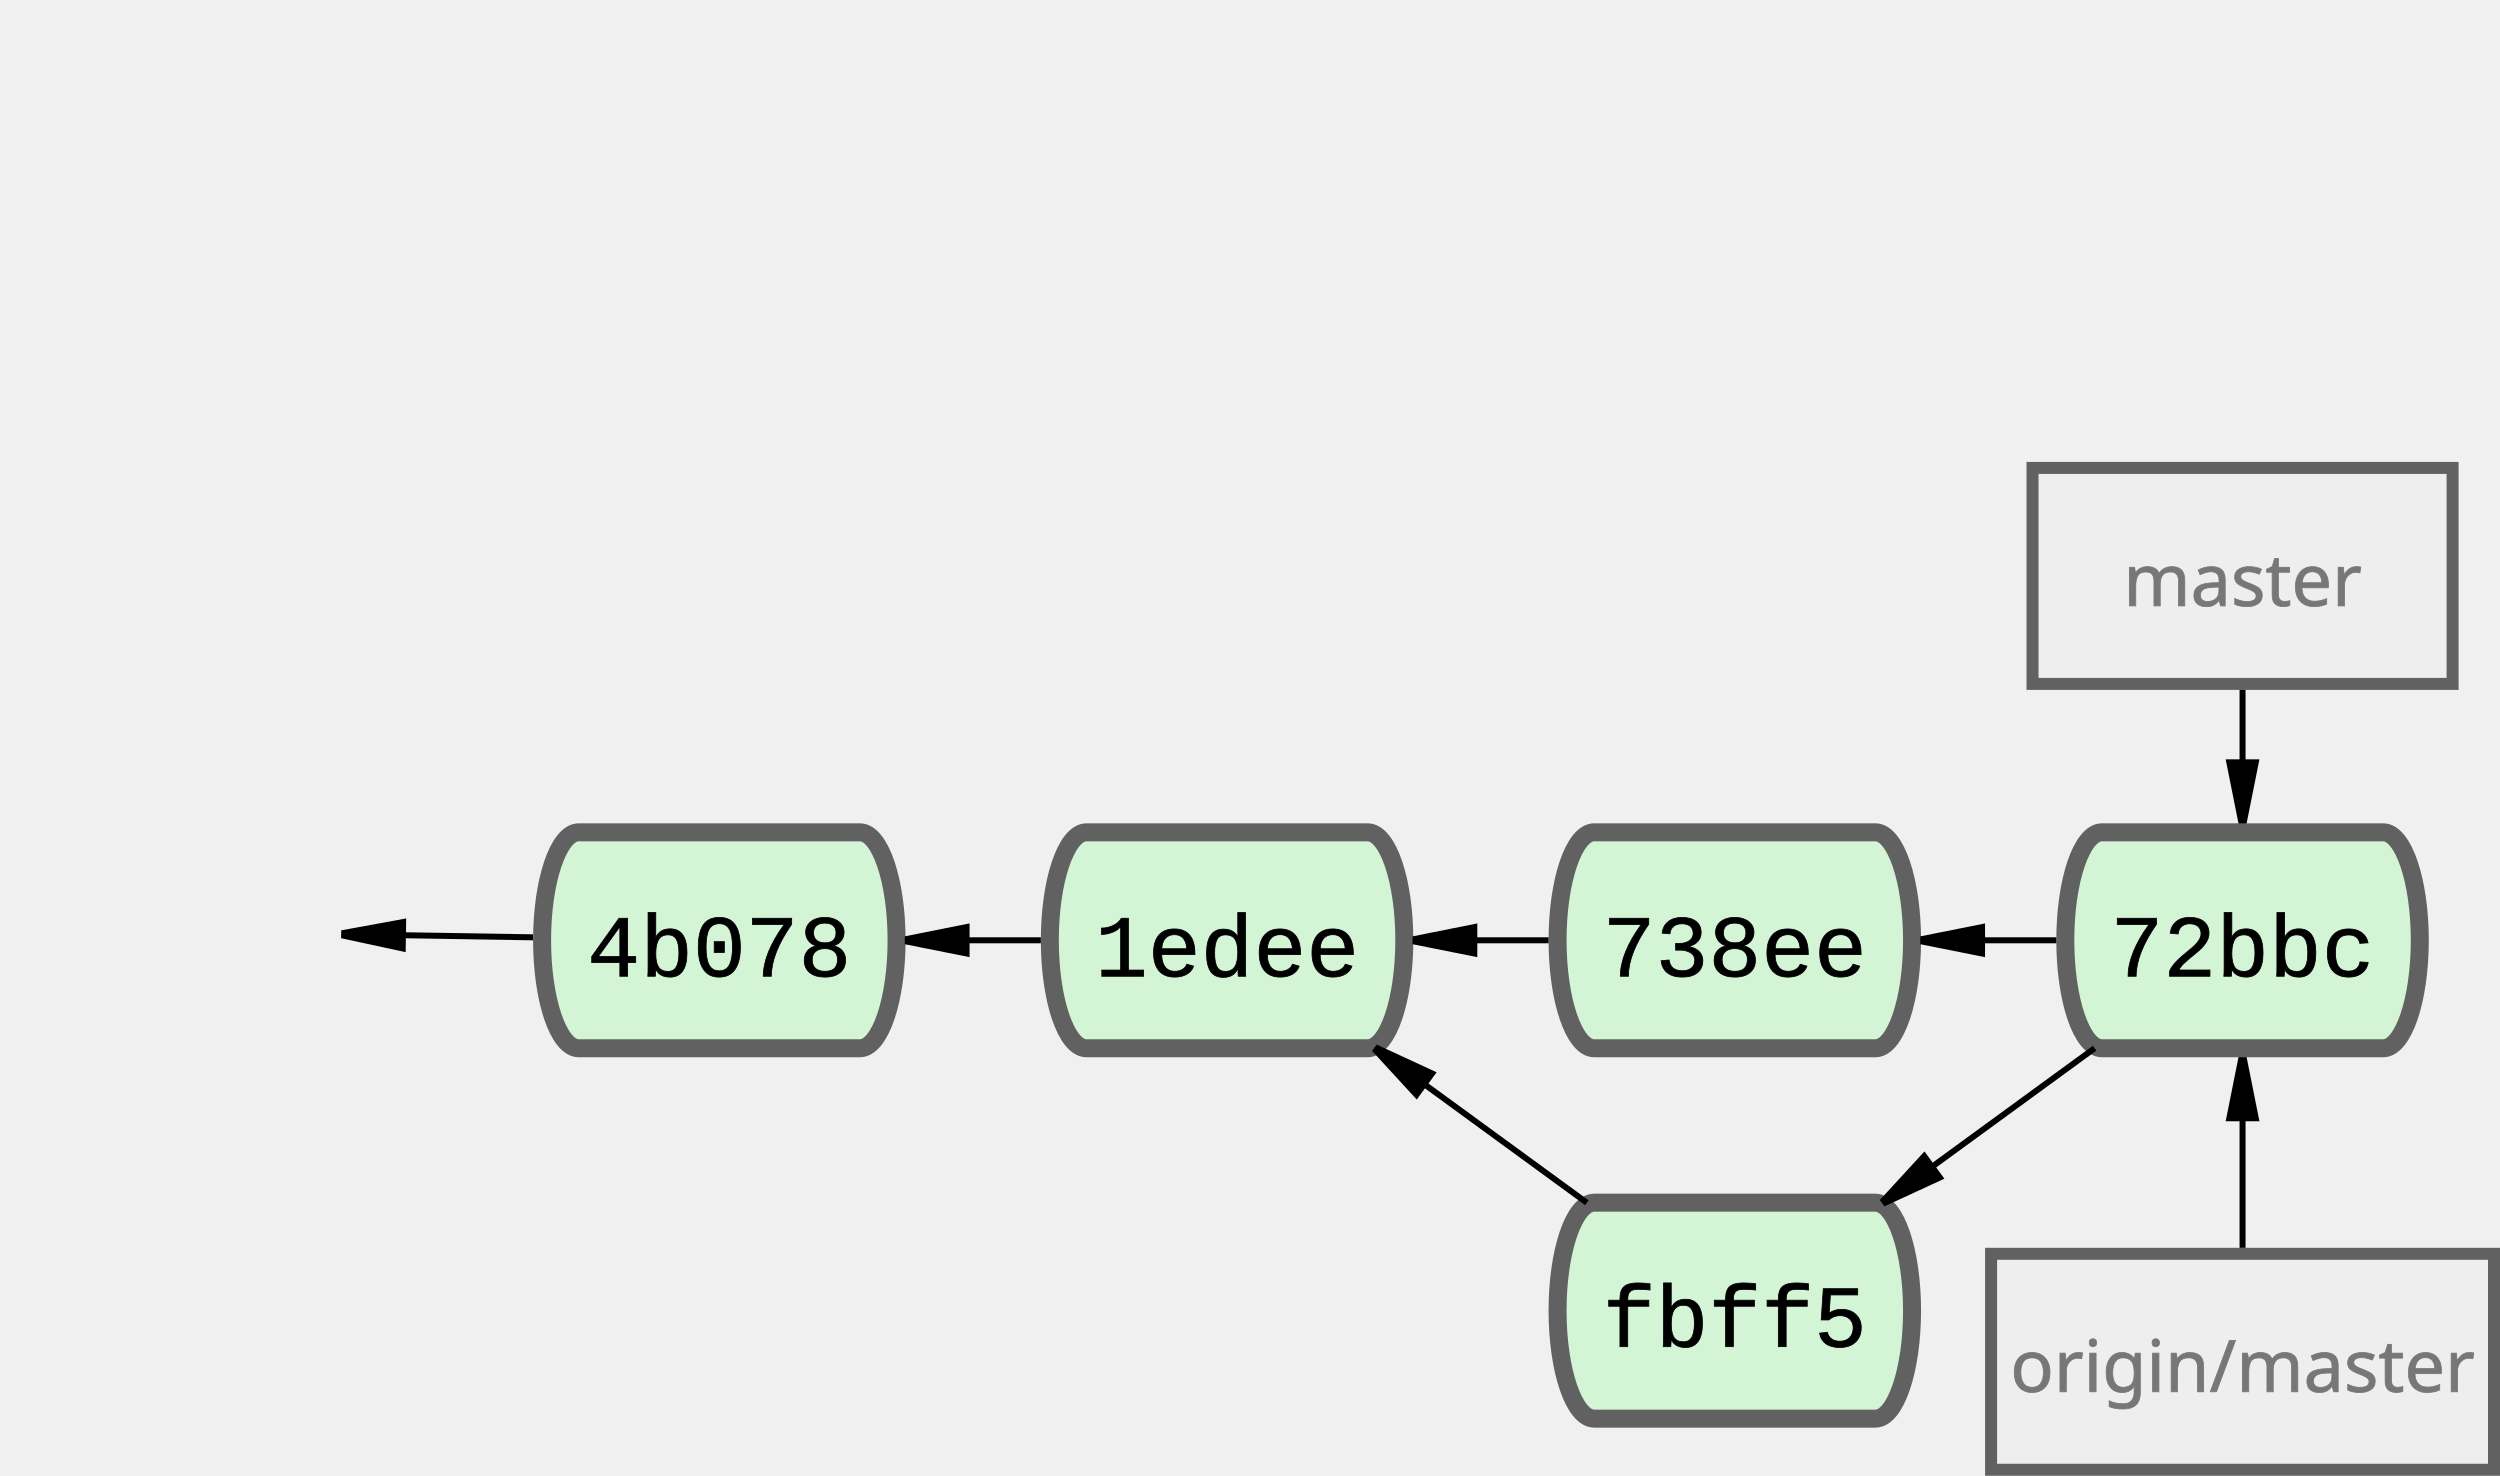
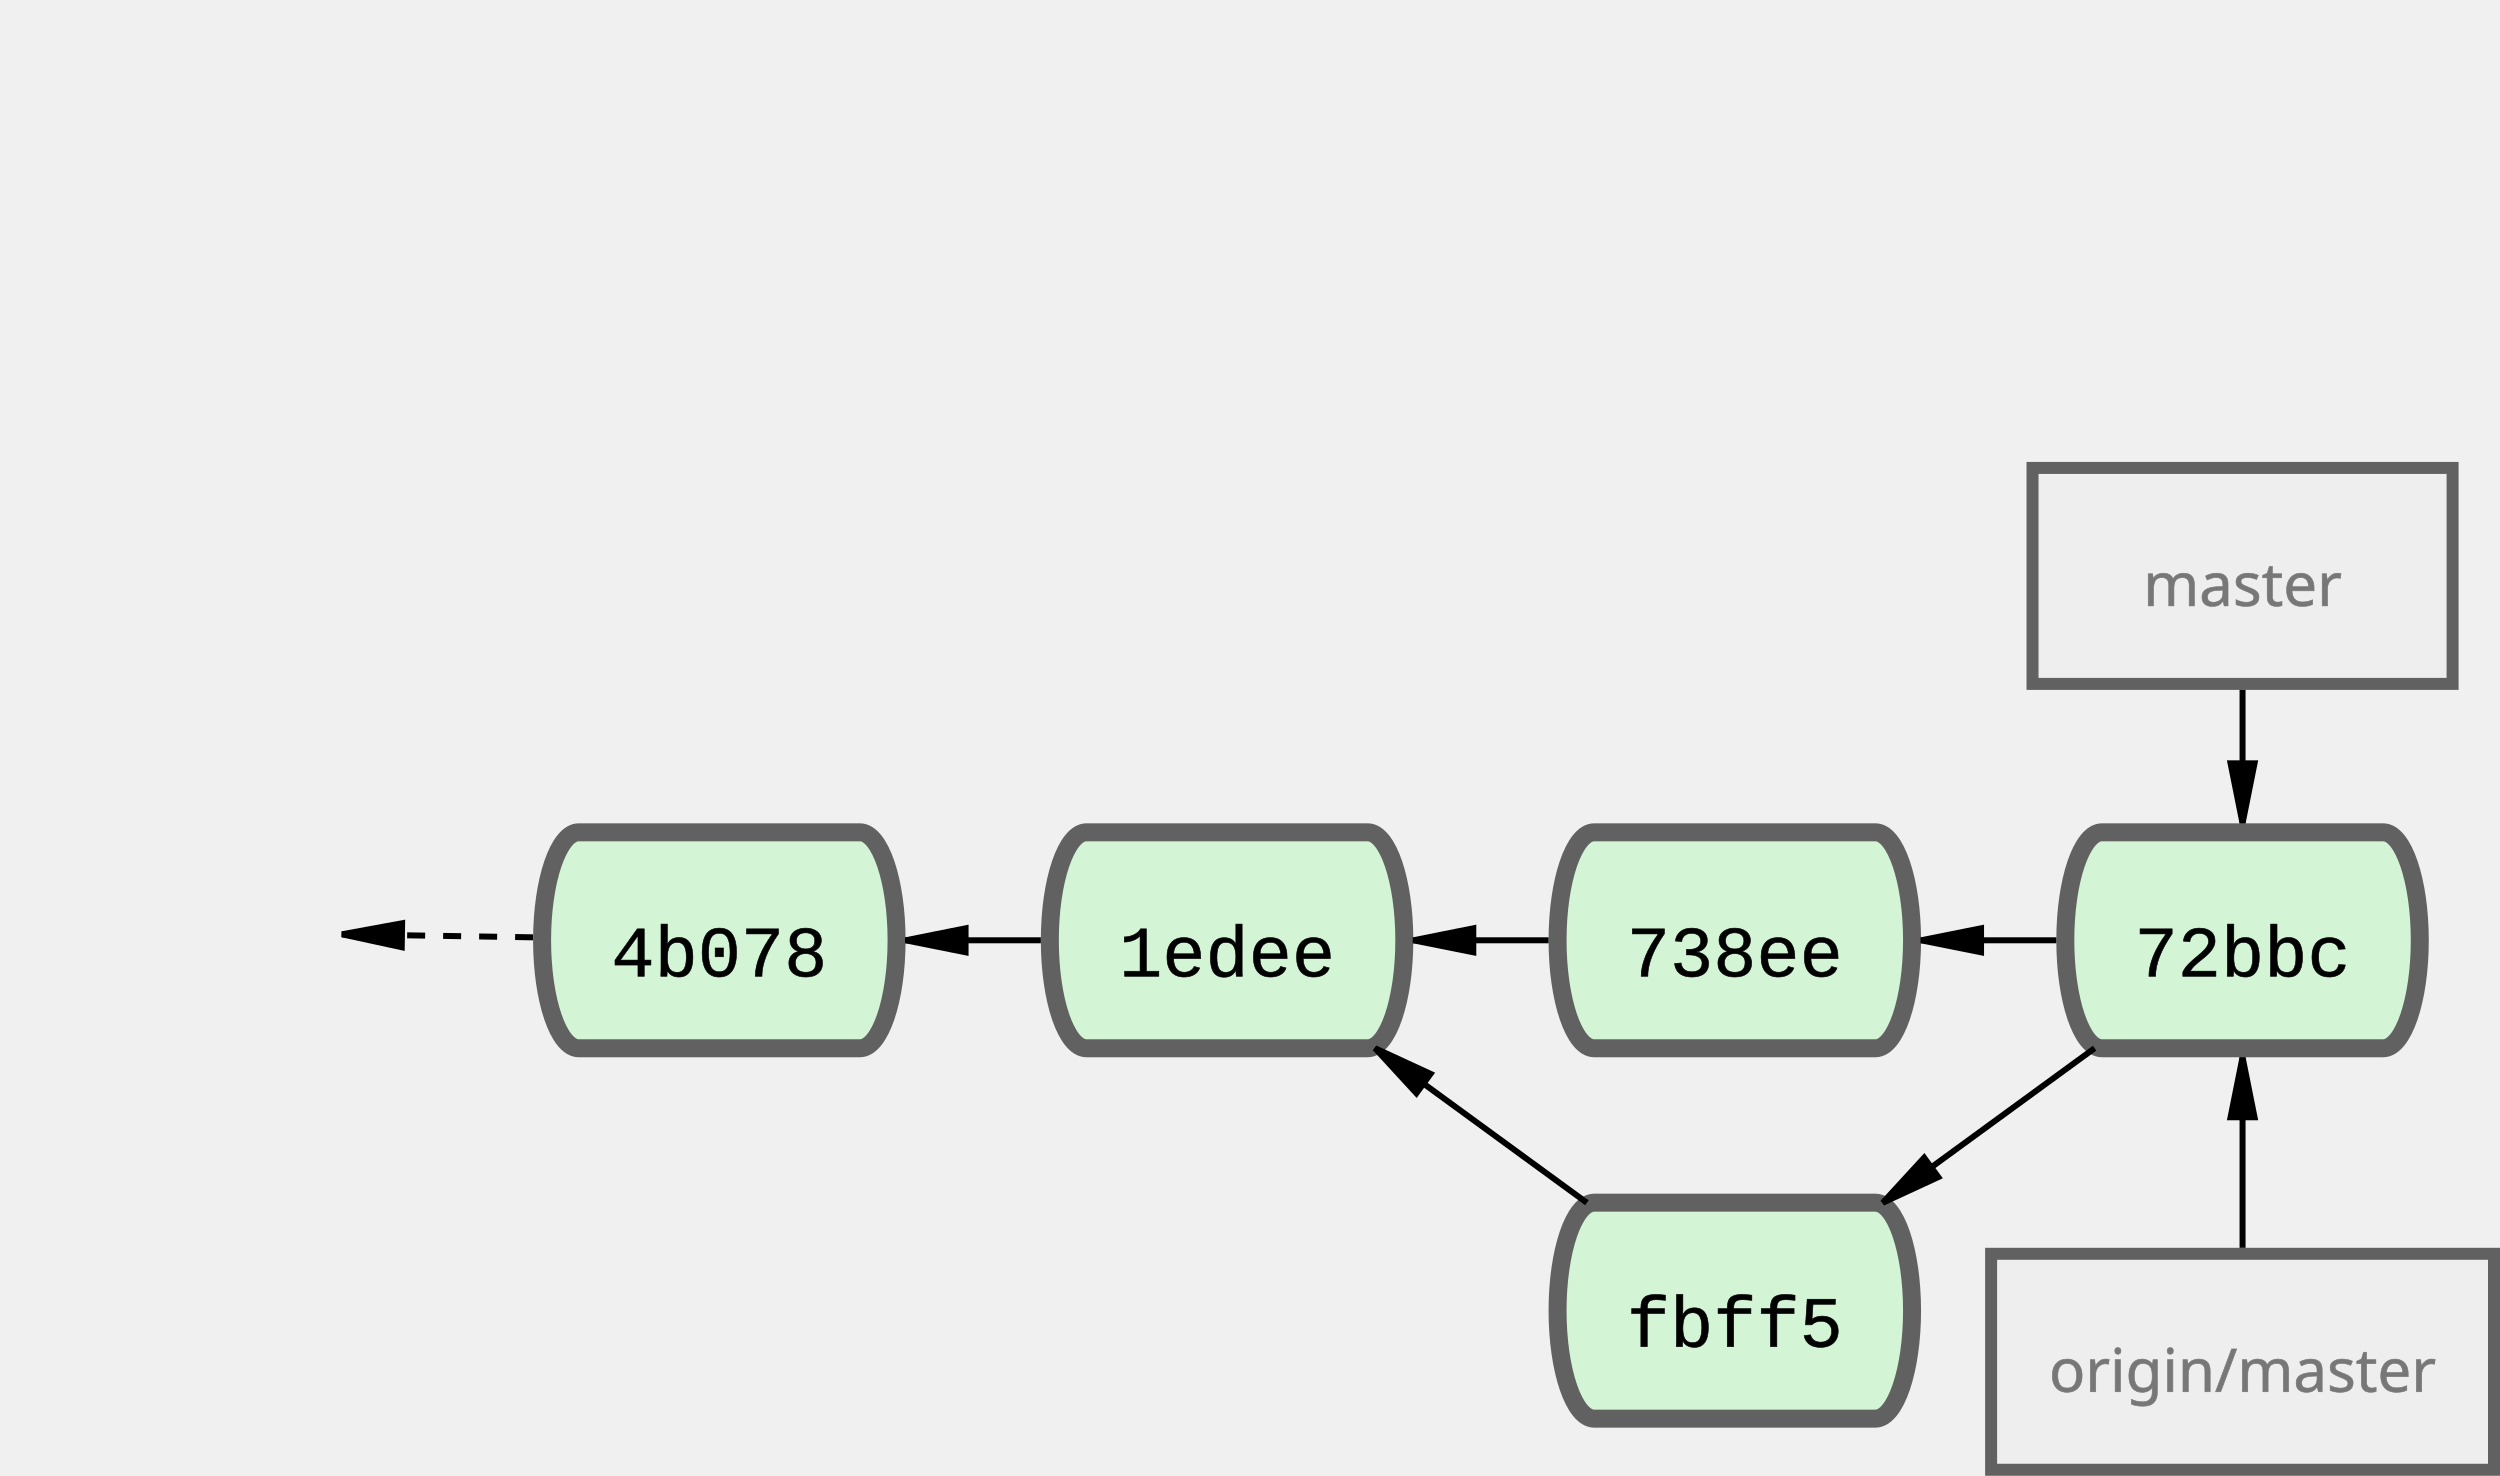
<svg xmlns="http://www.w3.org/2000/svg">
  <defs>
    <marker id="Arrow1Lend" orient="auto" refX="0.0" refY="0.0" style="overflow:visible;">
-       <path d="M -10,0.0 L -10.0,-2.0 L 0.0,0.0 L -10.0,2.0 z " id="path3666" style="fill-rule:evenodd;stroke:#000000;stroke-width:1.0pt;marker-start:none;" />
+       <path d="M -10,0.0 L -10.0,-2.0 L 0.0,0.0 L -10.0,2.0 z " id="path3666" style="fill-rule:evenodd;stroke:#000000;stroke-width:1.0px;marker-start:none;" />
    </marker>
  </defs>
  <g style="stroke:#000000;fill:#fff">
-     <rect height="36.0" id="" rx="6.116" ry="18.0" style="stroke:#616161;stroke-width:3px;fill:#d3f5d6" width="59.09" x="259.636" y="200.48" />
-     <text id="" style="fill:#000000;stroke:#000000;stroke-width:0.1pt;font-family: Courier New;font-size:12pt" x="259.636" y="201.48">
-       <tspan fill="#000000" font-family="Courier;" font-size="11.0pt" id="" stroke="#000000" text-align="center" text-anchor="middle" x="289.181" y="224.48">
+     <rect height="36.0" id="1342" rx="6.116" ry="18.0" style="stroke:#616161;stroke-width:3px;fill:#d3f5d6" width="59.09" x="259.636" y="200.48" />
+     <text id="1342_text" style="fill:#000000;stroke:#000000;stroke-width:0.1px;font-family: Courier New;font-size:12px" x="259.636" y="200.48">
+       <tspan fill="#000000" font-family="Courier;" font-size="12.0px" id="1342_line1" stroke="#000000" text-align="center" text-anchor="middle" x="289.181" y="224.48">
				fbff5
			</tspan>
    </text>
-     <rect height="36.0" id="" rx="6.116" ry="18.0" style="stroke:#616161;stroke-width:3px;fill:#d3f5d6" width="59.09" x="259.637" y="138.74" />
-     <text id="" style="fill:#000000;stroke:#000000;stroke-width:0.1pt;font-family: Courier New;font-size:12pt" x="259.637" y="139.74">
-       <tspan fill="#000000" font-family="Courier;" font-size="11.0pt" id="" stroke="#000000" text-align="center" text-anchor="middle" x="289.182" y="162.74">
+     <rect height="36.0" id="1343" rx="6.116" ry="18.0" style="stroke:#616161;stroke-width:3px;fill:#d3f5d6" width="59.09" x="259.637" y="138.74" />
+     <text id="1343_text" style="fill:#000000;stroke:#000000;stroke-width:0.1px;font-family: Courier New;font-size:12px" x="259.637" y="138.74">
+       <tspan fill="#000000" font-family="Courier;" font-size="12.0px" id="1343_line1" stroke="#000000" text-align="center" text-anchor="middle" x="289.182" y="162.74">
				738ee
			</tspan>
    </text>
-     <rect height="36.0" id="" rx="6.116" ry="18.0" style="stroke:#616161;stroke-width:3px;fill:#d3f5d6" width="59.09" x="175.0" y="138.74" />
-     <text id="" style="fill:#000000;stroke:#000000;stroke-width:0.1pt;font-family: Courier New;font-size:12pt" x="175.0" y="139.74">
-       <tspan fill="#000000" font-family="Courier;" font-size="11.0pt" id="" stroke="#000000" text-align="center" text-anchor="middle" x="204.545" y="162.74">
+     <rect height="36.0" id="1344" rx="6.116" ry="18.0" style="stroke:#616161;stroke-width:3px;fill:#d3f5d6" width="59.09" x="175.0" y="138.74" />
+     <text id="1344_text" style="fill:#000000;stroke:#000000;stroke-width:0.1px;font-family: Courier New;font-size:12px" x="175.0" y="138.74">
+       <tspan fill="#000000" font-family="Courier;" font-size="12.0px" id="1344_line1" stroke="#000000" text-align="center" text-anchor="middle" x="204.545" y="162.74">
				1edee
			</tspan>
    </text>
-     <path d="M 264.521,200.491 L 229.205,174.729" id="" style="marker-start:none;stroke:#000000;marker-end:url(#Arrow1Lend);fill:none" />
-     <path d="M 258.137,156.74 L 235.59,156.74" id="" style="marker-start:none;stroke:#000000;marker-end:url(#Arrow1Lend);fill:none" />
-     <path d="M 88.866,156.247 L 57.0,155.74" id="" style="marker-start:none;stroke:#000000;marker-end:url(#Arrow1Lend);fill:none" />
-     <rect height="36.0" id="" style="stroke:#616161;stroke-width:2px;fill:#eeeeee" width="83.829" x="331.905" y="209.0" />
-     <text id="" style="fill:#cccccc;stroke:#cccccc;stroke-width:0.1pt;font-family: Luxi Sans;font-size:10pt" x="331.905" y="210.0">
-       <tspan fill="#777777" font-family="LucidaGrande;" font-size="9.0pt" id="" stroke="#777777" text-align="center" text-anchor="middle" x="373.82" y="232.0">
+     <path d="M 264.521,200.491 L 229.205,174.729" id="1347" style="marker-start:none;stroke:#000000;marker-end:url(#Arrow1Lend);fill:none" />
+     <path d="M 258.137,156.74 L 235.59,156.74" id="1348" style="marker-start:none;stroke:#000000;marker-end:url(#Arrow1Lend);fill:none" />
+     <path d="M 88.866,156.247 L 57.0,155.74" id="1349" style="marker-start:none;stroke:#000000;marker-end:url(#Arrow1Lend);stroke-dasharray:3 3;fill:none" />
+     <rect height="36.0" id="1350" style="stroke:#616161;stroke-width:2px;fill:#eeeeee" width="83.829" x="331.905" y="209.0" />
+     <text id="1350_text" style="fill:#cccccc;stroke:#cccccc;stroke-width:0.1px;font-family: Luxi Sans;font-size:10px" x="331.905" y="209.0">
+       <tspan fill="#777777" font-family="LucidaGrande;" font-size="10.0px" id="1350_line1" stroke="#777777" text-align="center" text-anchor="middle" x="373.82" y="232.0">
				origin/master
			</tspan>
    </text>
-     <path d="M 373.819,208.0 L 373.819,176.24" id="" style="marker-start:none;stroke:#000000;marker-end:url(#Arrow1Lend);fill:none" />
-     <rect height="36.0" id="" style="stroke:#616161;stroke-width:2px;fill:#eeeeee" width="70.022" x="338.808" y="78.0" />
-     <text id="" style="fill:#cccccc;stroke:#cccccc;stroke-width:0.1pt;font-family: Luxi Sans;font-size:10pt" x="338.808" y="79.0">
-       <tspan fill="#777777" font-family="LucidaGrande;" font-size="9.0pt" id="" stroke="#777777" text-align="center" text-anchor="middle" x="373.819" y="101.0">
+     <path d="M 373.819,208.0 L 373.819,176.24" id="1351" style="marker-start:none;stroke:#000000;marker-end:url(#Arrow1Lend);fill:none" />
+     <rect height="36.0" id="1352" style="stroke:#616161;stroke-width:2px;fill:#eeeeee" width="70.022" x="338.808" y="78.0" />
+     <text id="1352_text" style="fill:#cccccc;stroke:#cccccc;stroke-width:0.1px;font-family: Luxi Sans;font-size:10px" x="338.808" y="78.0">
+       <tspan fill="#777777" font-family="LucidaGrande;" font-size="10.0px" id="1352_line1" stroke="#777777" text-align="center" text-anchor="middle" x="373.819" y="101.0">
				master
			</tspan>
    </text>
-     <path d="M 373.819,115.0 L 373.819,137.24" id="" style="marker-start:none;stroke:#000000;marker-end:url(#Arrow1Lend);fill:none" />
-     <rect height="36.0" id="" rx="6.116" ry="18.0" style="stroke:#616161;stroke-width:3px;fill:#d3f5d6" width="59.09" x="90.363" y="138.74" />
-     <text id="" style="fill:#000000;stroke:#000000;stroke-width:0.1pt;font-family: Courier New;font-size:12pt" x="90.363" y="139.74">
-       <tspan fill="#000000" font-family="Courier;" font-size="11.0pt" id="" stroke="#000000" text-align="center" text-anchor="middle" x="119.908" y="162.74">
+     <path d="M 373.819,115.0 L 373.819,137.24" id="1353" style="marker-start:none;stroke:#000000;marker-end:url(#Arrow1Lend);fill:none" />
+     <rect height="36.0" id="1356" rx="6.116" ry="18.0" style="stroke:#616161;stroke-width:3px;fill:#d3f5d6" width="59.09" x="90.363" y="138.74" />
+     <text id="1356_text" style="fill:#000000;stroke:#000000;stroke-width:0.1px;font-family: Courier New;font-size:12px" x="90.363" y="138.74">
+       <tspan fill="#000000" font-family="Courier;" font-size="12.0px" id="1356_line1" stroke="#000000" text-align="center" text-anchor="middle" x="119.908" y="162.74">
				4b078
			</tspan>
    </text>
-     <path d="M 173.5,156.74 L 150.953,156.74" id="" style="marker-start:none;stroke:#000000;marker-end:url(#Arrow1Lend);fill:none" />
-     <rect height="36.0" id="" rx="6.116" ry="18.0" style="stroke:#616161;stroke-width:3px;fill:#d3f5d6" width="59.09" x="344.274" y="138.74" />
-     <text id="" style="fill:#000000;stroke:#000000;stroke-width:0.1pt;font-family: Courier New;font-size:12pt" x="344.274" y="139.74">
-       <tspan fill="#000000" font-family="Courier;" font-size="11.0pt" id="" stroke="#000000" text-align="center" text-anchor="middle" x="373.819" y="162.74">
+     <path d="M 173.5,156.74 L 150.953,156.74" id="1357" style="marker-start:none;stroke:#000000;marker-end:url(#Arrow1Lend);fill:none" />
+     <rect height="36.0" id="1358" rx="6.116" ry="18.0" style="stroke:#616161;stroke-width:3px;fill:#d3f5d6" width="59.09" x="344.274" y="138.74" />
+     <text id="1358_text" style="fill:#000000;stroke:#000000;stroke-width:0.1px;font-family: Courier New;font-size:12px" x="344.274" y="138.74">
+       <tspan fill="#000000" font-family="Courier;" font-size="12.0px" id="1358_line1" stroke="#000000" text-align="center" text-anchor="middle" x="373.819" y="162.74">
				72bbc
			</tspan>
    </text>
-     <path d="M 342.774,156.74 L 320.227,156.74" id="" style="marker-start:none;stroke:#000000;marker-end:url(#Arrow1Lend);fill:none" />
-     <path d="M 349.159,174.729 L 313.841,200.491" id="" style="marker-start:none;stroke:#000000;marker-end:url(#Arrow1Lend);fill:none" />
+     <path d="M 342.774,156.74 L 320.227,156.74" id="1359" style="marker-start:none;stroke:#000000;marker-end:url(#Arrow1Lend);fill:none" />
+     <path d="M 349.159,174.729 L 313.841,200.491" id="1360" style="marker-start:none;stroke:#000000;marker-end:url(#Arrow1Lend);fill:none" />
  </g>
</svg>
